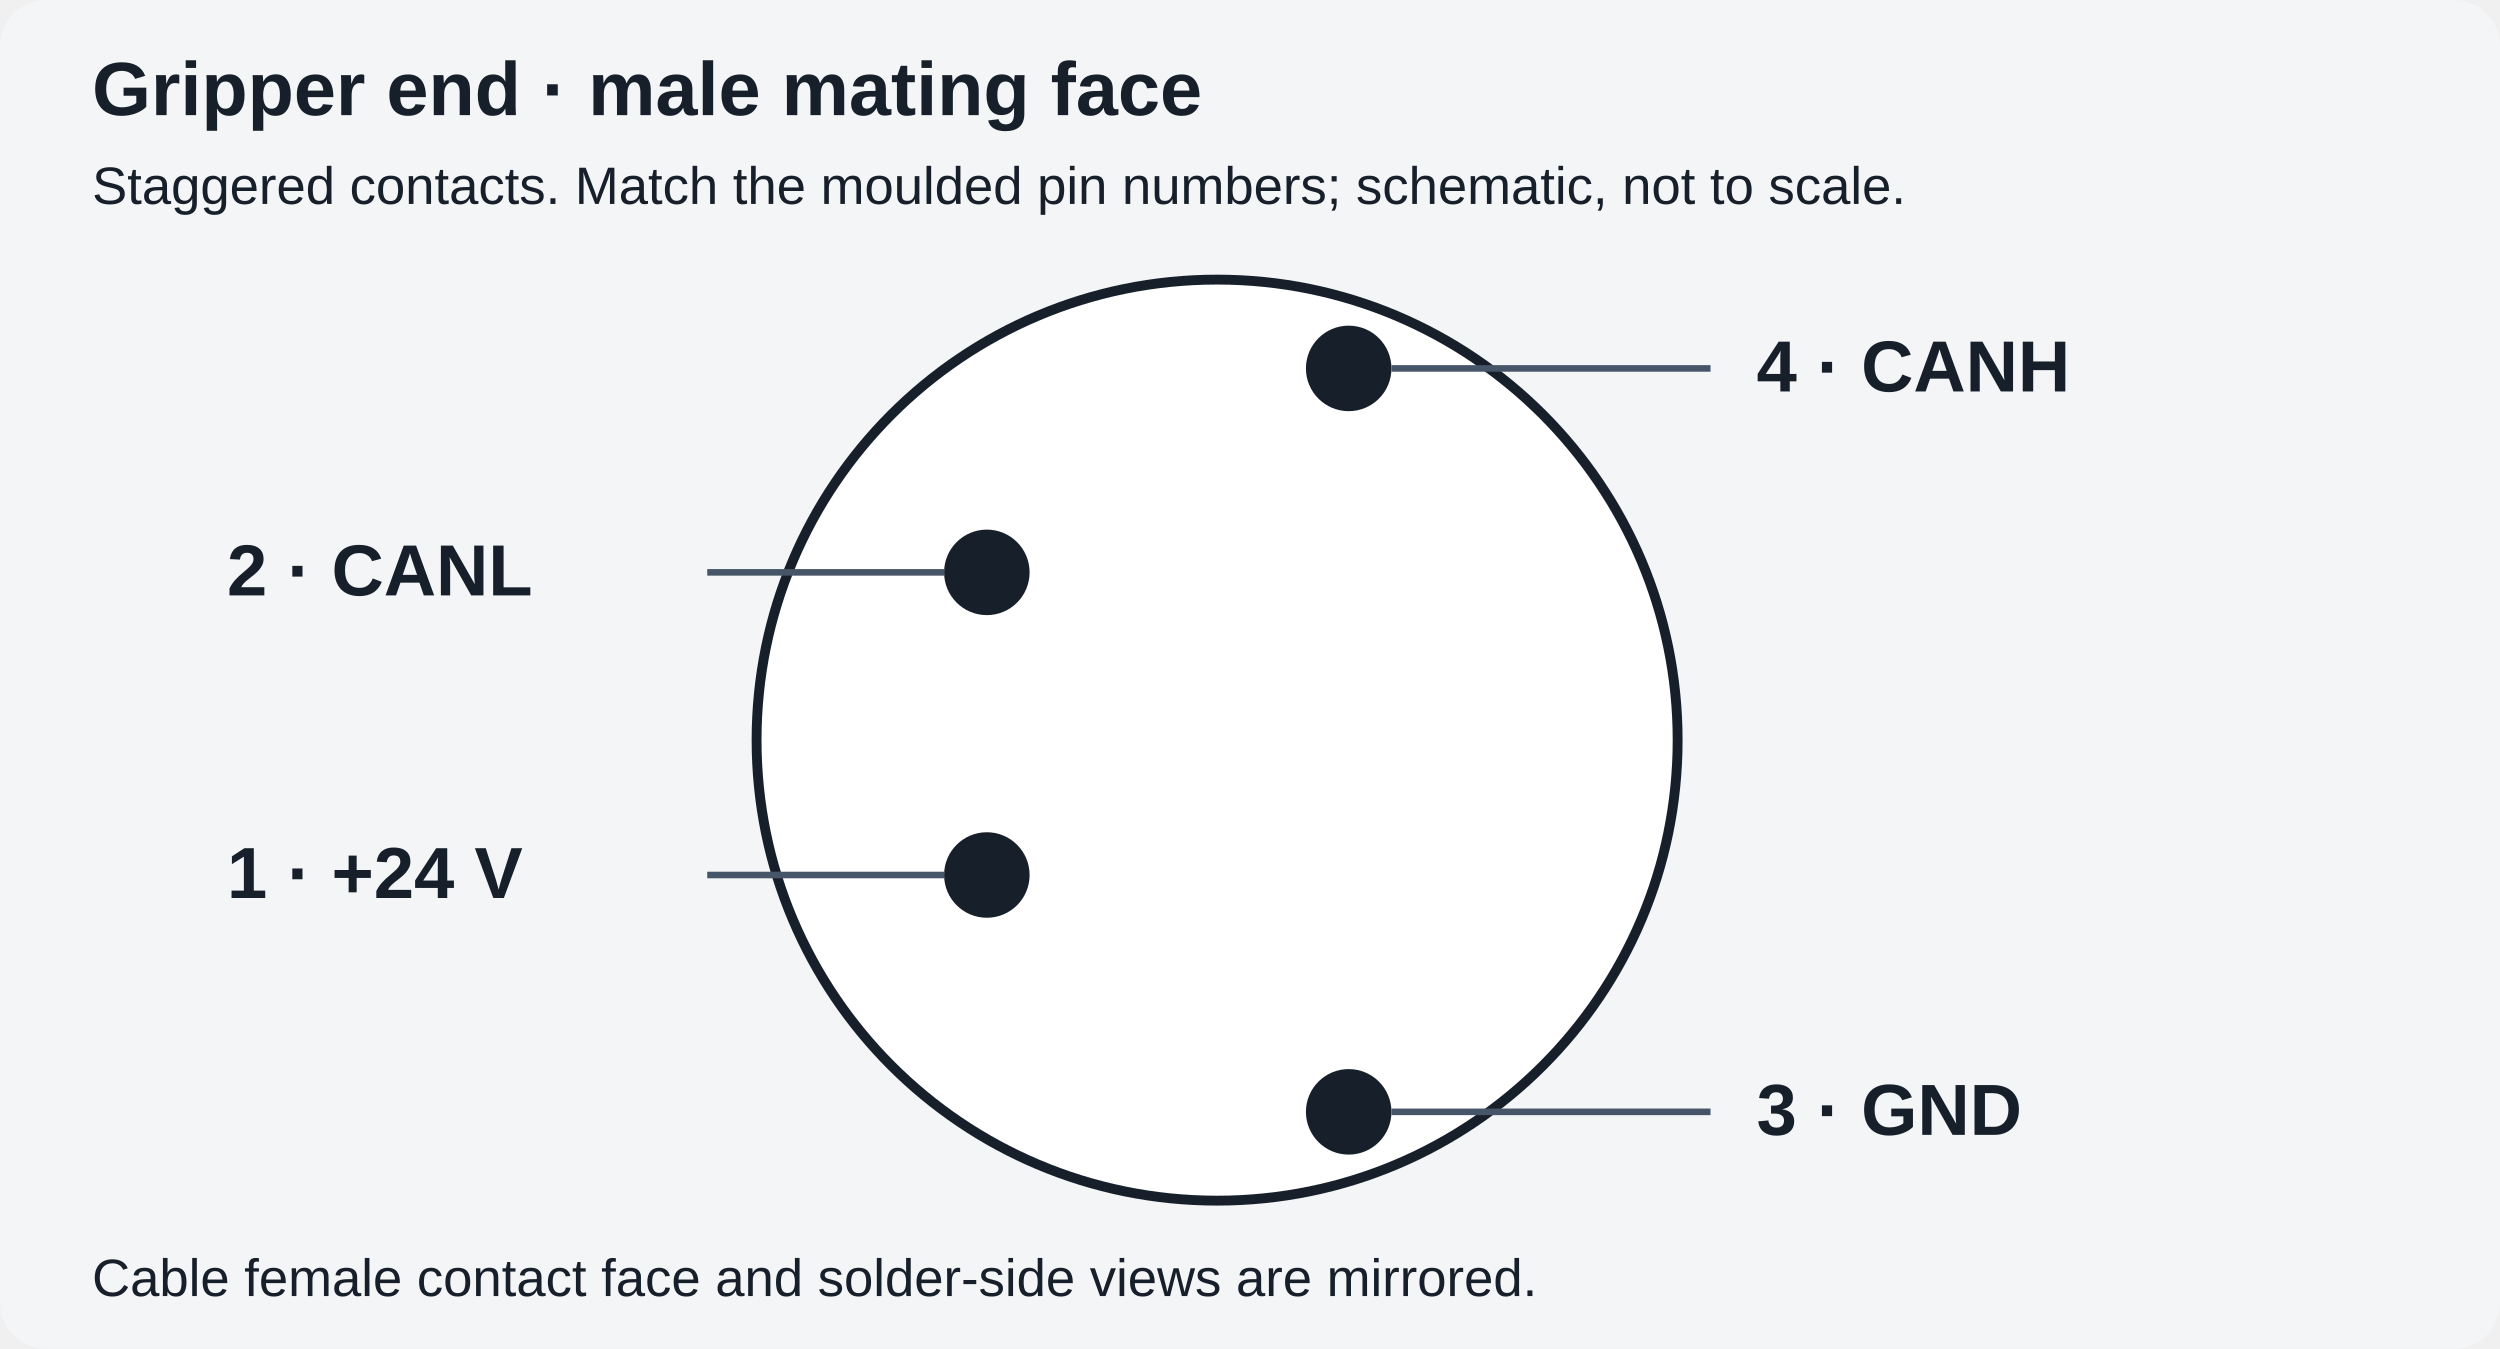
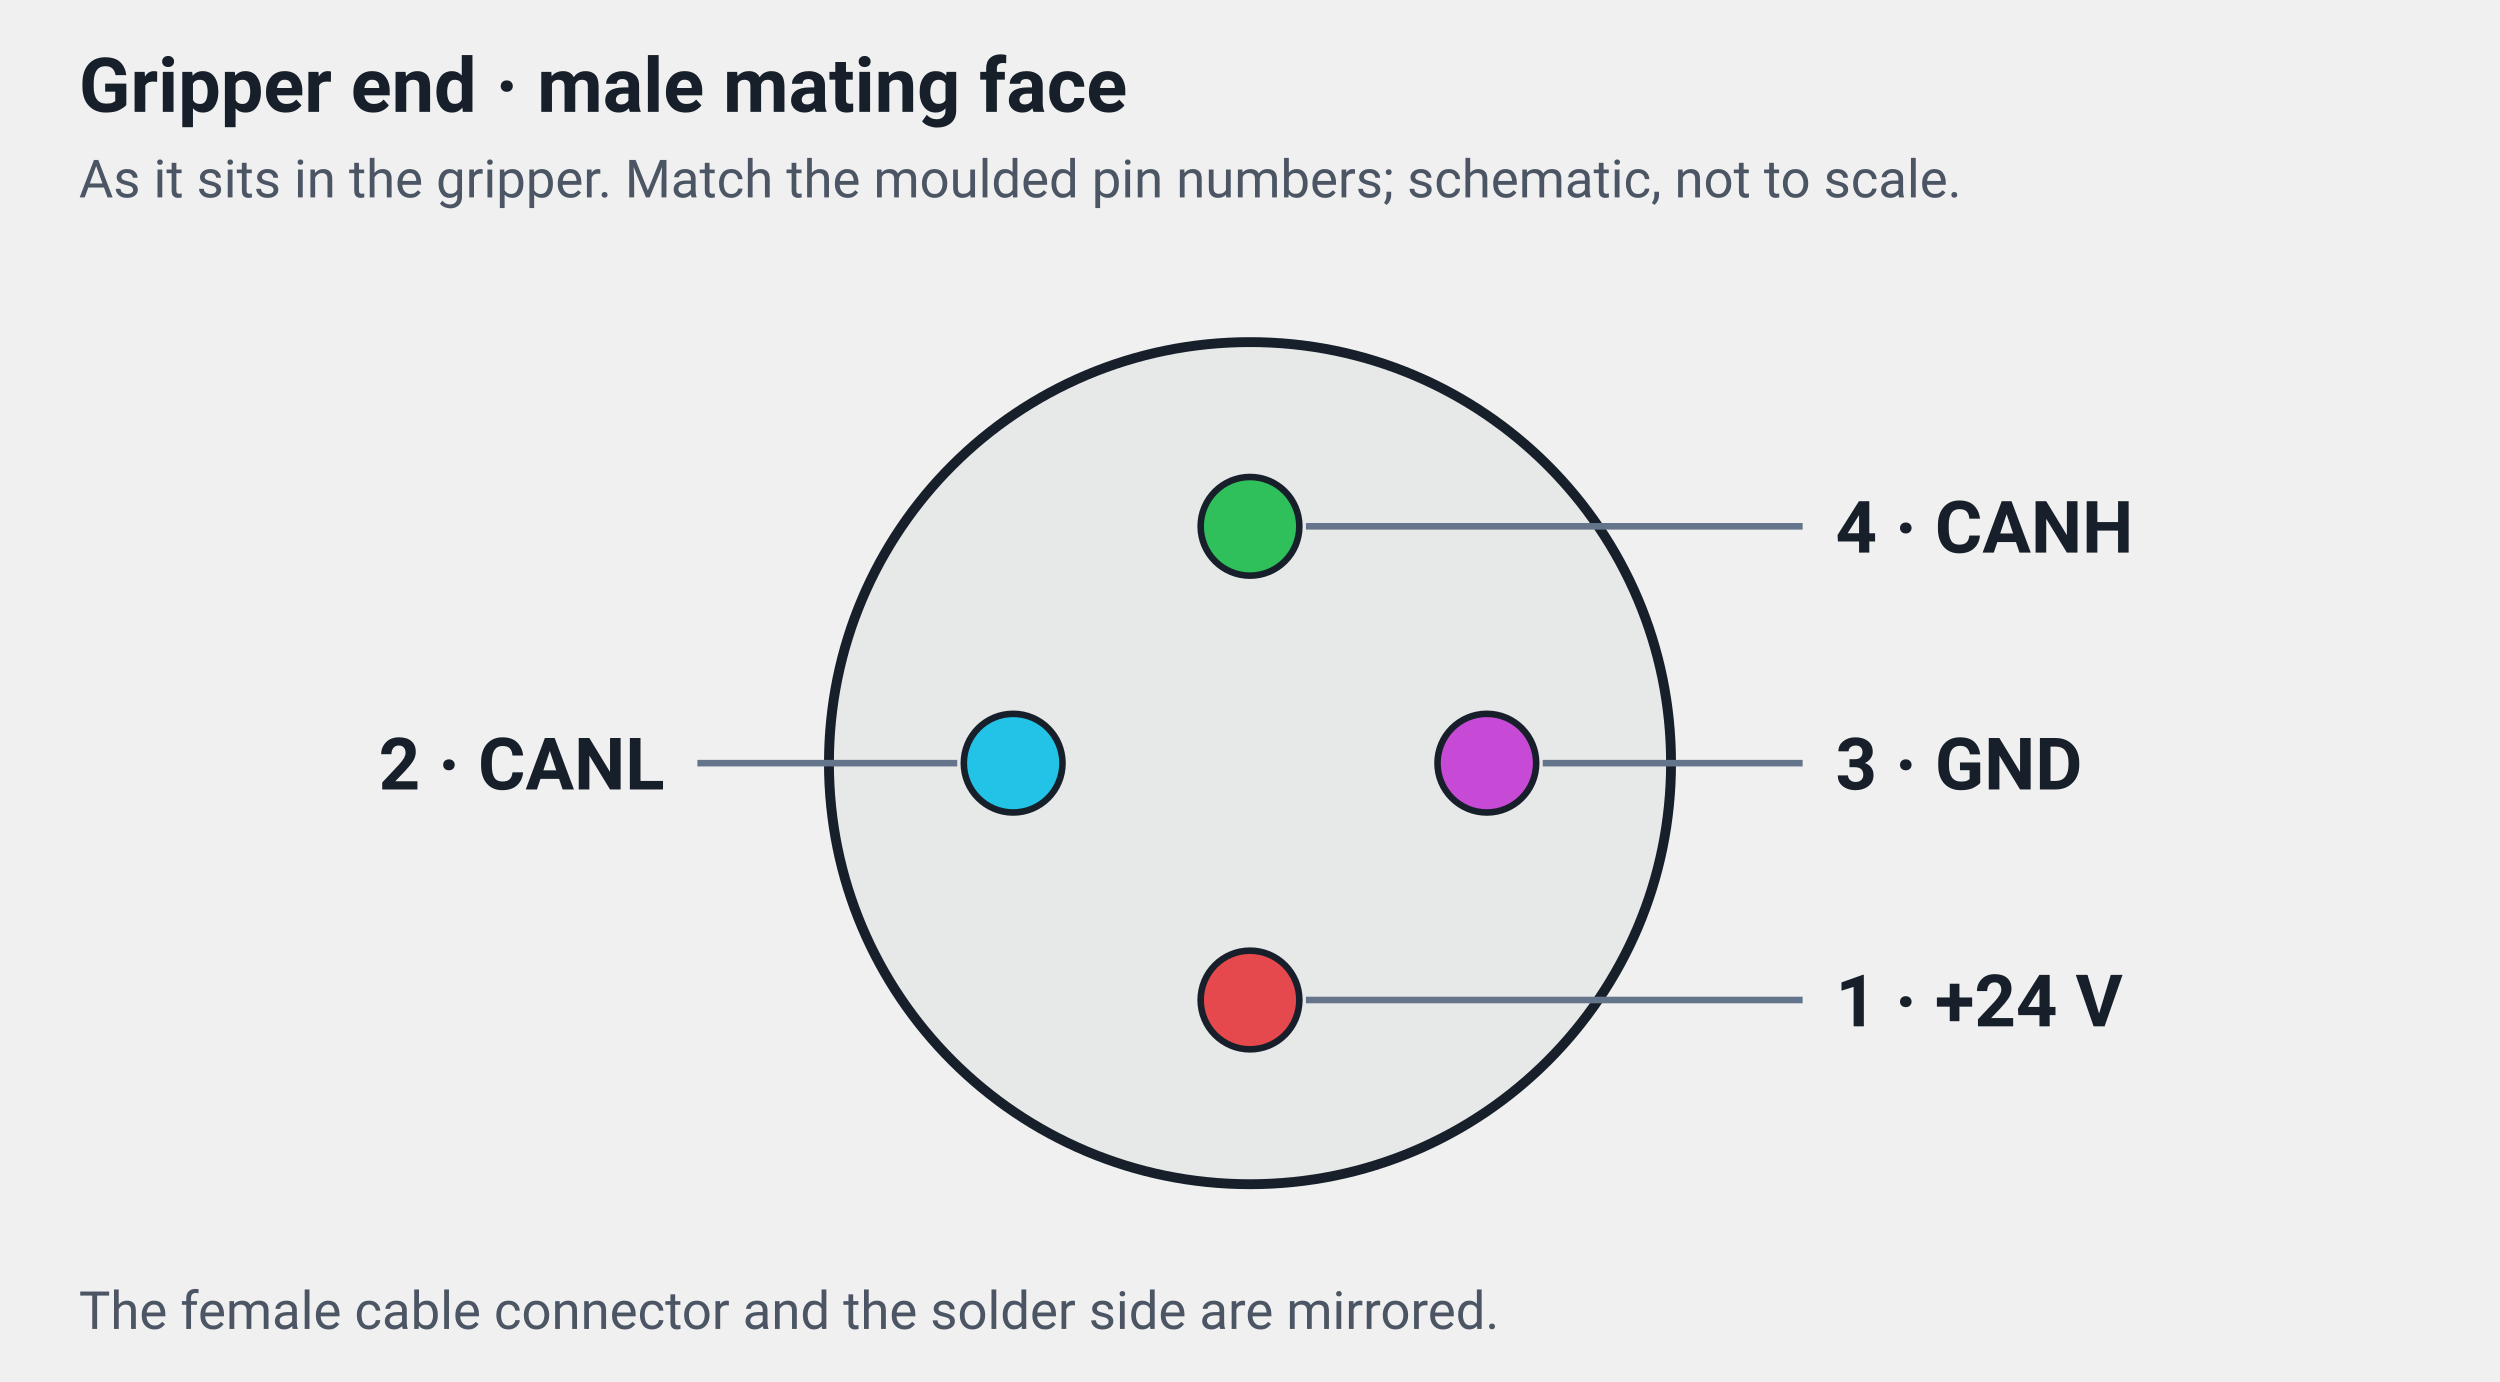
- <svg xmlns="http://www.w3.org/2000/svg" viewBox="0 0 760 410" role="img" aria-labelledby="title desc">
-   <rect width="760" height="410" rx="14" fill="#f4f5f6" />
-   <g font-family="Arial,sans-serif" fill="#17202a">
-     <text x="28" y="35" font-size="23" font-weight="bold">Gripper end · male mating face</text>
-     <text x="28" y="62" font-size="16">Staggered contacts. Match the moulded pin numbers; schematic, not to scale.</text>
-     <circle cx="370" cy="225" r="140" fill="#fff" stroke="#17202a" stroke-width="3" />
-     <g fill="#17202a">
-       <circle cx="410" cy="112" r="13" />
-       <circle cx="300" cy="174" r="13" />
-       <circle cx="300" cy="266" r="13" />
-       <circle cx="410" cy="338" r="13" />
-     </g>
-     <g fill="none" stroke="#475569" stroke-width="2">
-       <path d="M423 112 H520" />
-       <path d="M287 174 H215" />
-       <path d="M287 266 H215" />
-       <path d="M423 338 H520" />
-     </g>
-     <g font-size="22" font-weight="bold">
-       <text x="534" y="119">4 · CANH</text>
-       <text x="69" y="181">2 · CANL</text>
-       <text x="69" y="273">1 · +24 V</text>
-       <text x="534" y="345">3 · GND</text>
-     </g>
-     <text x="28" y="394" font-size="16">Cable female contact face and solder-side views are mirrored.</text>
-   </g>
+ <svg xmlns="http://www.w3.org/2000/svg" viewBox="0 0 760 420" width="760" height="420" role="img" aria-labelledby="title desc">
+   <text x="24" y="34" font-family="Roboto, Arial, sans-serif" font-size="23" font-weight="700" fill="#17202a">Gripper end · male mating face</text>
+   <text x="24" y="60" font-family="Roboto, Arial, sans-serif" font-size="16" fill="#4b5563">As it sits in the gripper. Match the moulded pin numbers; schematic, not to scale.</text>
+   <circle cx="380" cy="232" r="128" fill="rgba(23,32,42,0.04)" stroke="#17202a" stroke-width="3" />
+   <path d="M291 232 H212" stroke="#64748b" stroke-width="2" fill="none" />
+   <circle cx="308" cy="232" r="15" fill="#22c3e6" stroke="#17202a" stroke-width="2" />
+   <text x="202" y="240" text-anchor="end" font-family="Roboto, Arial, sans-serif" font-size="22" font-weight="700" fill="#17202a">2 · CANL</text>
+   <path d="M397 160 H548" stroke="#64748b" stroke-width="2" fill="none" />
+   <circle cx="380" cy="160" r="15" fill="#2fbf5b" stroke="#17202a" stroke-width="2" />
+   <text x="558" y="168" text-anchor="start" font-family="Roboto, Arial, sans-serif" font-size="22" font-weight="700" fill="#17202a">4 · CANH</text>
+   <path d="M469 232 H548" stroke="#64748b" stroke-width="2" fill="none" />
+   <circle cx="452" cy="232" r="15" fill="#c74ad6" stroke="#17202a" stroke-width="2" />
+   <text x="558" y="240" text-anchor="start" font-family="Roboto, Arial, sans-serif" font-size="22" font-weight="700" fill="#17202a">3 · GND</text>
+   <path d="M397 304 H548" stroke="#64748b" stroke-width="2" fill="none" />
+   <circle cx="380" cy="304" r="15" fill="#e5484d" stroke="#17202a" stroke-width="2" />
+   <text x="558" y="312" text-anchor="start" font-family="Roboto, Arial, sans-serif" font-size="22" font-weight="700" fill="#17202a">1 · +24 V</text>
+   <text x="24" y="404" font-family="Roboto, Arial, sans-serif" font-size="16" fill="#4b5563">The female cable connector and the solder side are mirrored.</text>
</svg>
